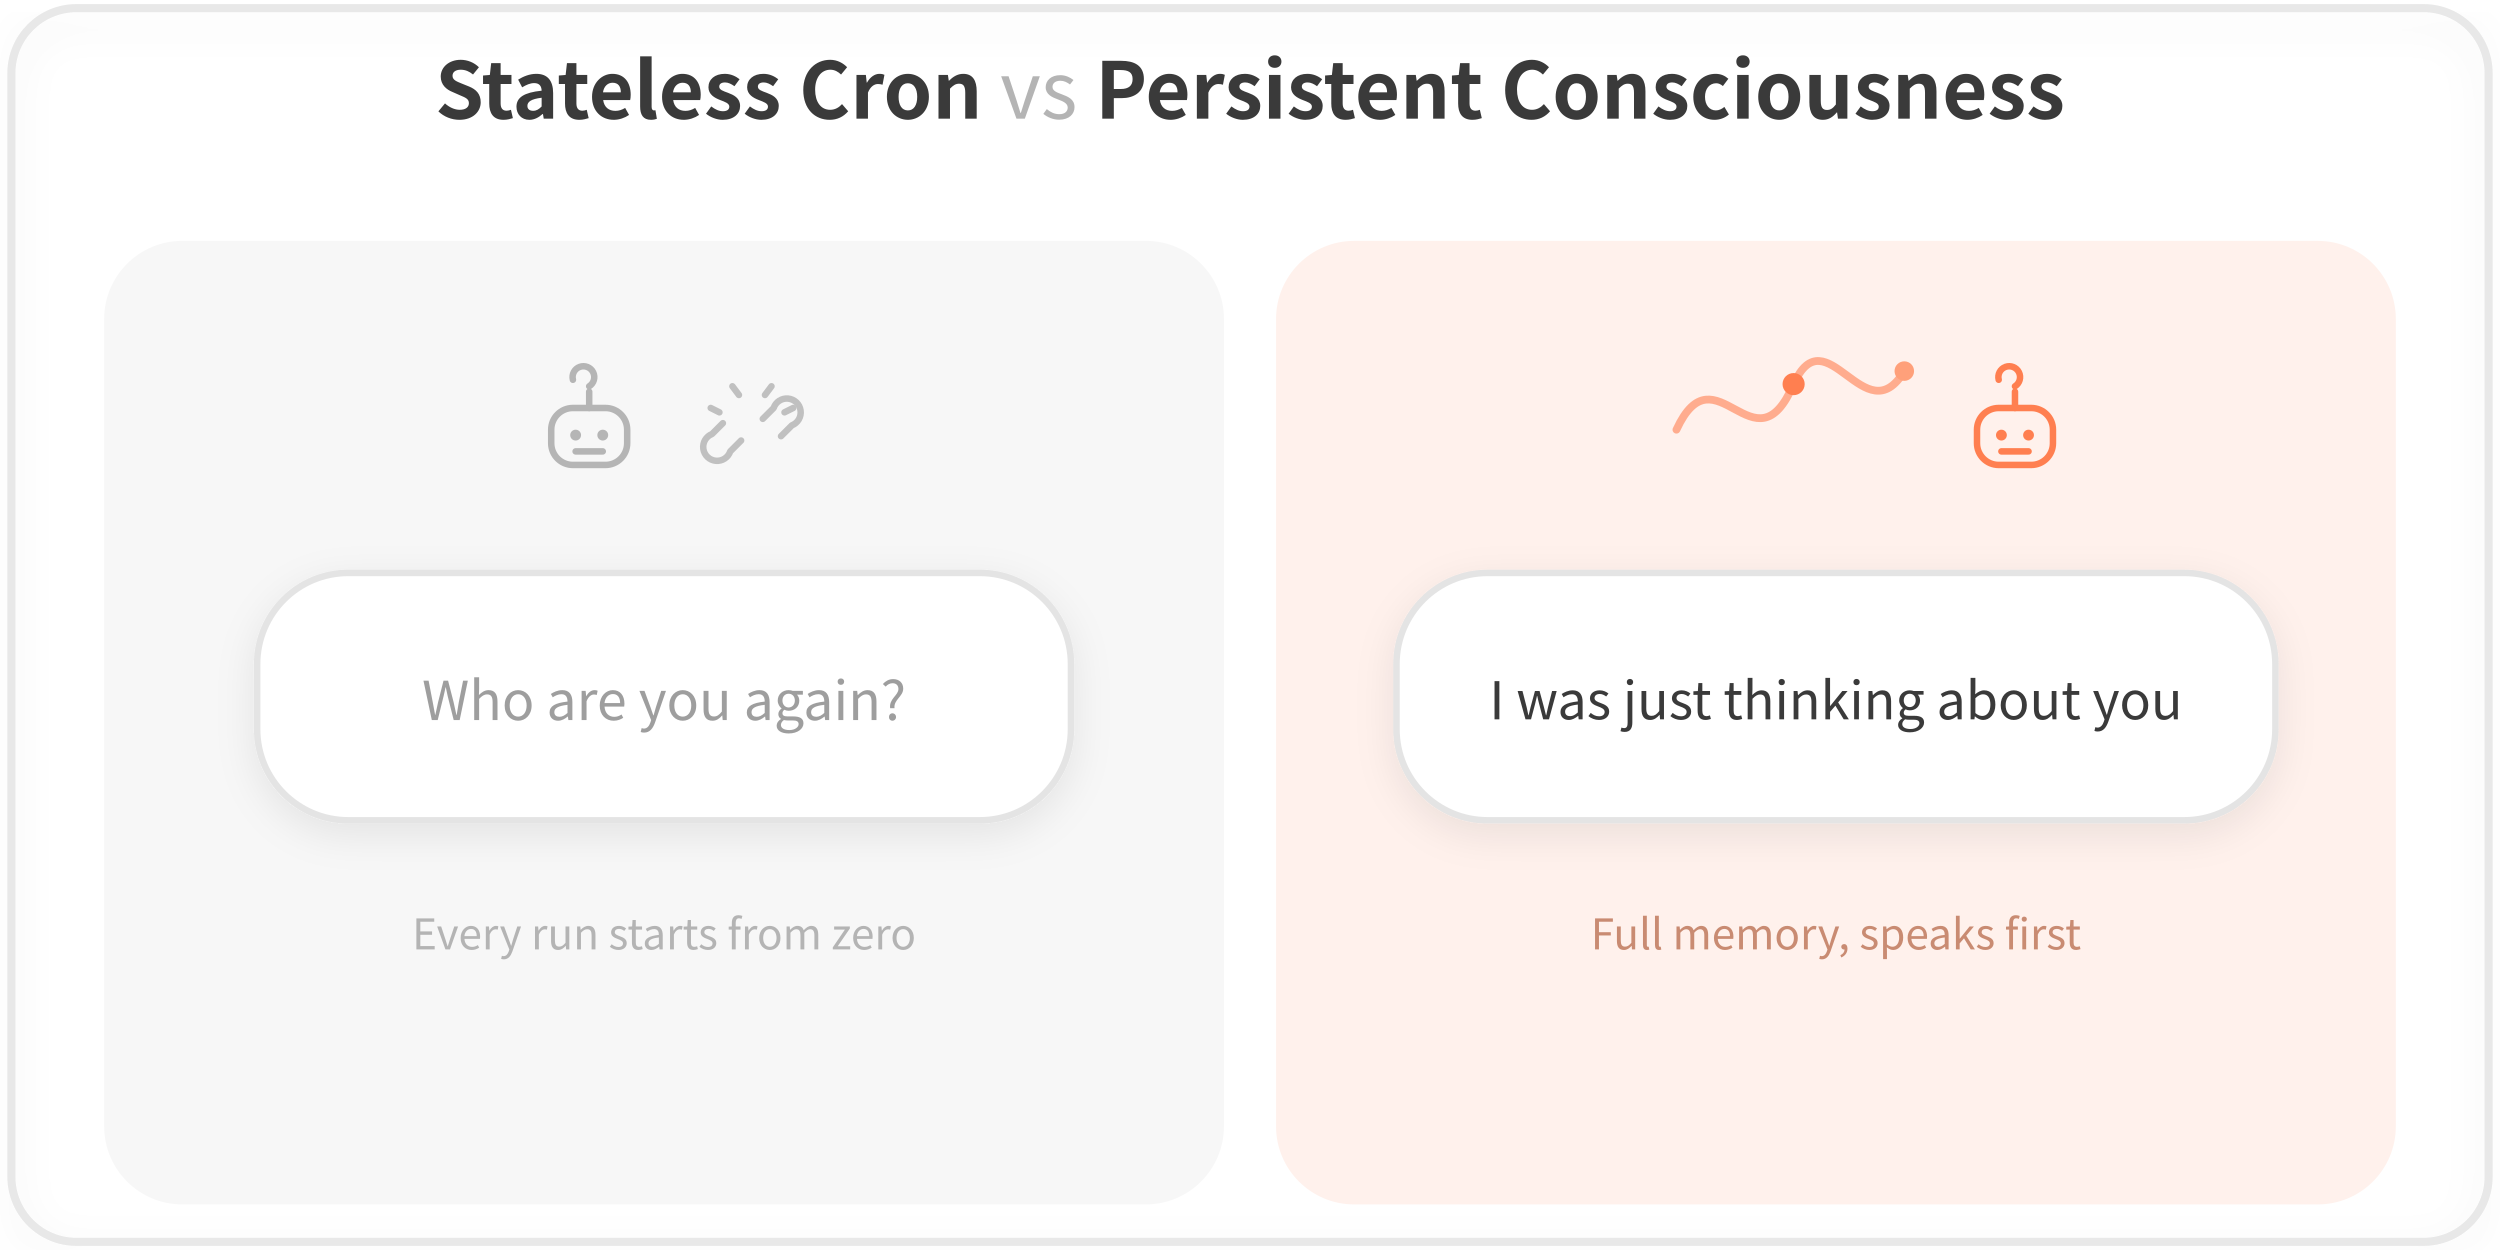
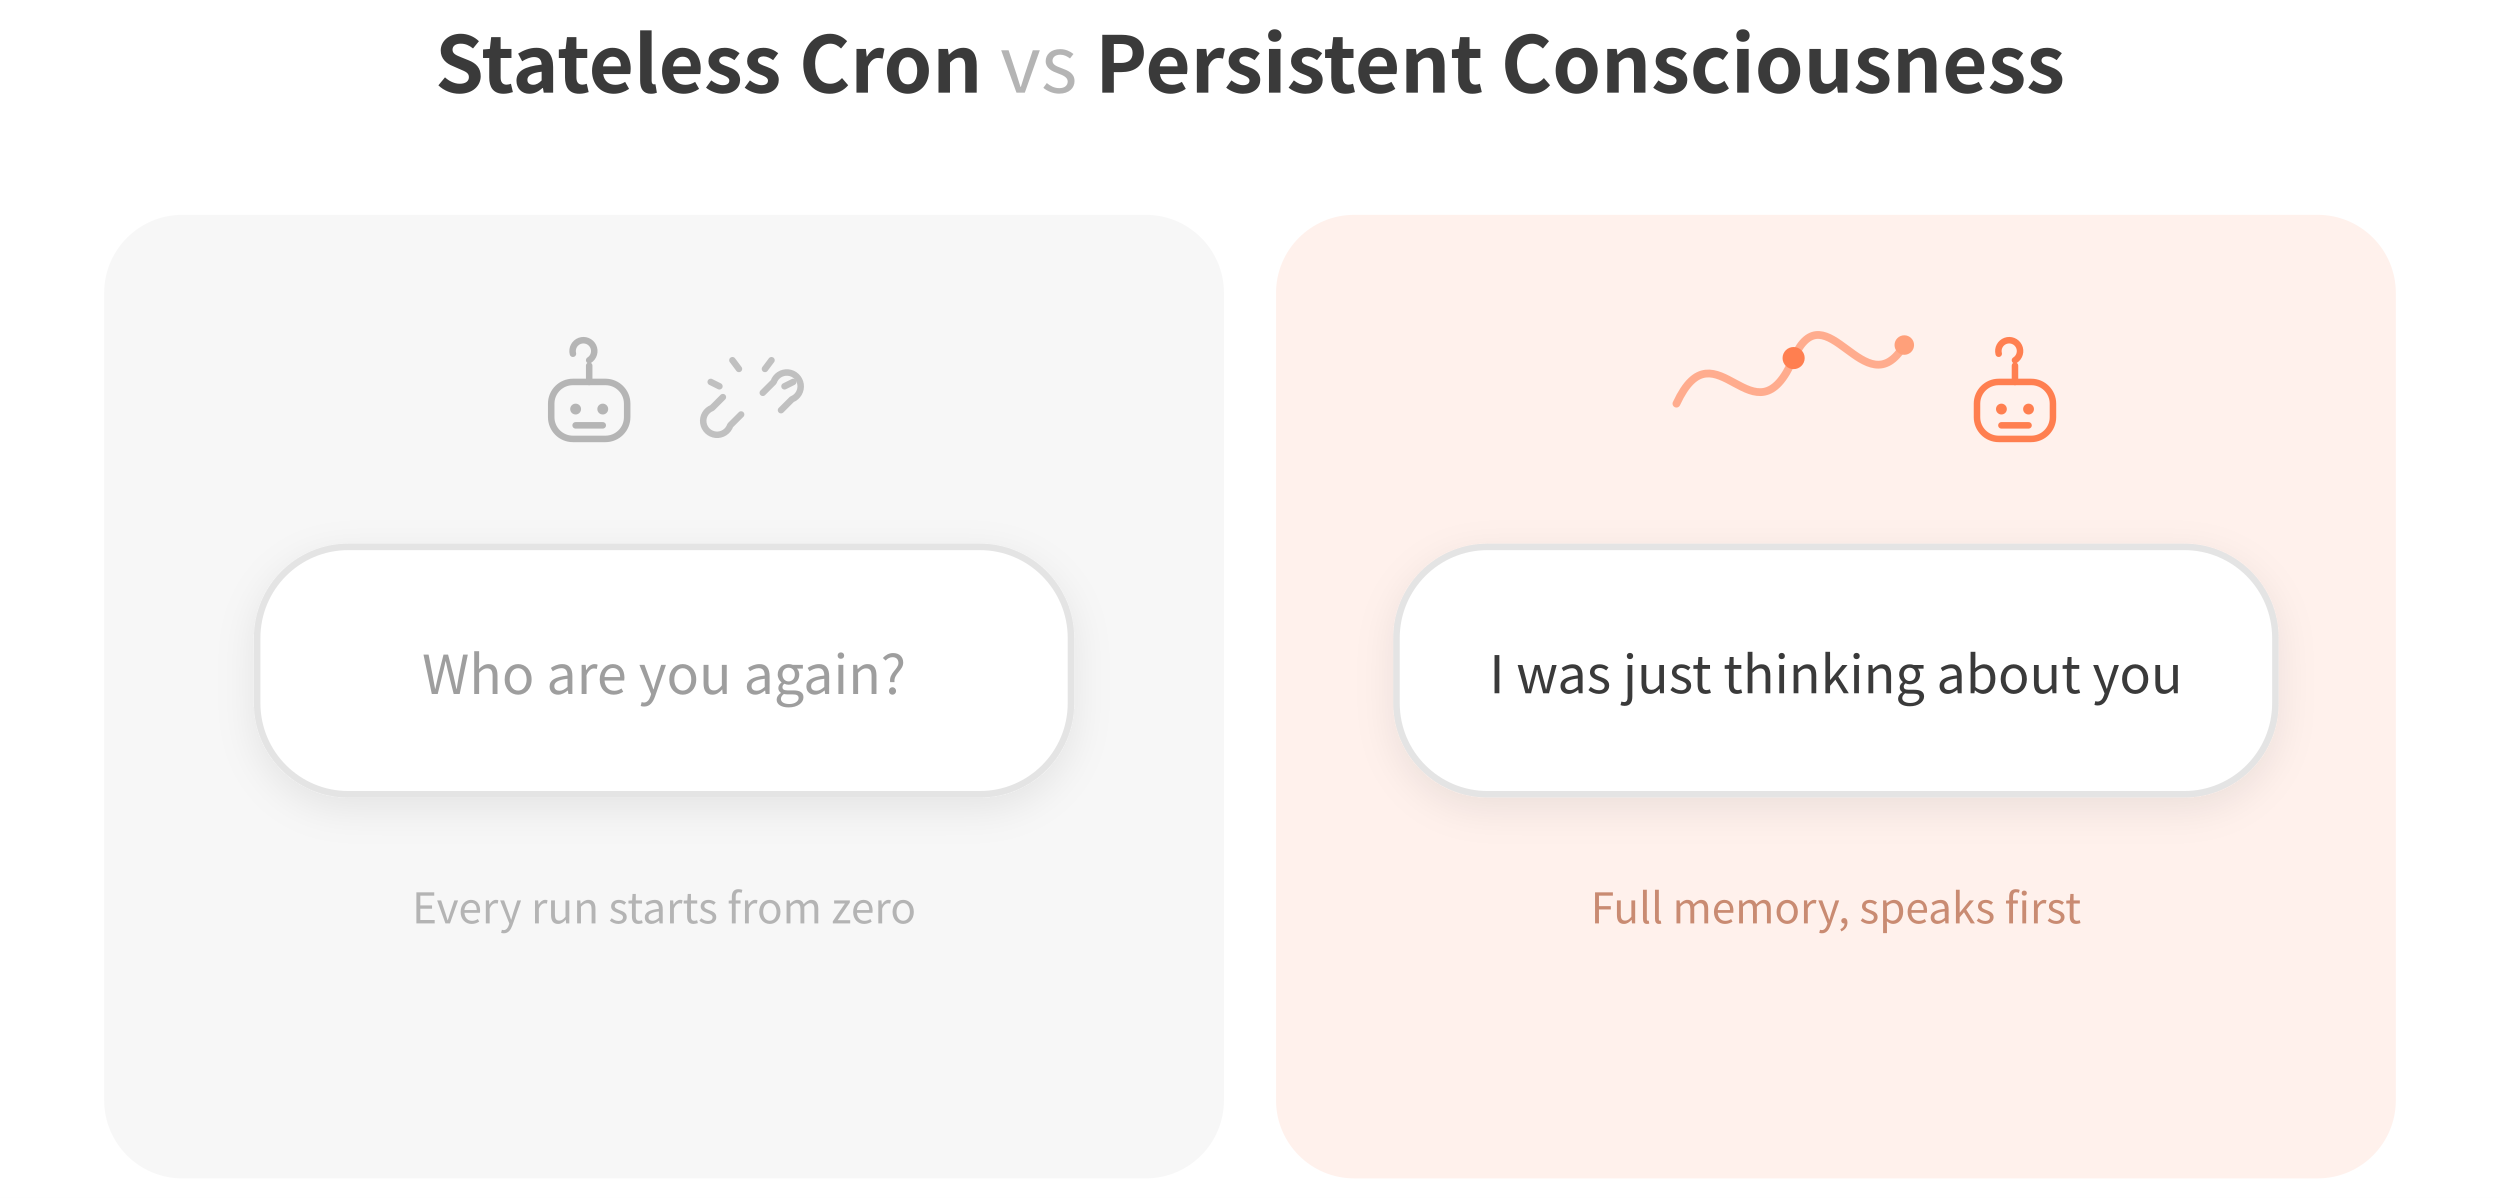
- <svg xmlns="http://www.w3.org/2000/svg" width="768" height="384" viewBox="0 26 768 384">
+ <svg xmlns="http://www.w3.org/2000/svg" width="768" height="368" viewBox="0 34 768 368">
  <defs>
    <filter id="sh" x="-20%" y="-20%" width="140%" height="150%">
      <feDropShadow dx="0" dy="3.5" stdDeviation="6" flood-color="#000" flood-opacity="0.08" />
    </filter>
    <marker id="ar" viewBox="0 0 10 10" refX="7.2" refY="5" markerWidth="10.5" markerHeight="10.5" orient="auto">
      <path d="M0.8 1.2 L8.6 5 L0.8 8.8 z" fill="#8F8F8F" stroke="#fff" stroke-width="1.3" stroke-linejoin="round" />
    </marker>
    <linearGradient id="bub" x1="0" y1="0" x2="1" y2="1">
      <stop offset="0" stop-color="#FF7F50" />
      <stop offset="1" stop-color="#FFA07A" />
    </linearGradient>
    <linearGradient id="rib" x1="0" y1="0" x2="1" y2="0">
      <stop offset="0" stop-color="#FFD9CC" />
      <stop offset=".5" stop-color="#FF7F50" />
      <stop offset="1" stop-color="#FFD9CC" />
    </linearGradient>
    <linearGradient id="glow" x1="0" y1="0" x2="1" y2="0">
      <stop offset="0" stop-color="#FF7F50" stop-opacity="0" />
      <stop offset=".5" stop-color="#FF7F50" />
      <stop offset="1" stop-color="#FF7F50" stop-opacity="0" />
    </linearGradient>
  </defs>
-   <rect x="0" y="26" width="768" height="384" fill="#fff" />
+   <rect x="0" y="34" width="768" height="368" fill="#fff" />
  <text x="384" y="52" font-family="'Helvetica Neue','PingFang SC','Noto Sans CJK SC','Microsoft YaHei',Arial,sans-serif" font-size="24" font-weight="700" fill="#3A3A3A" text-anchor="middle" dominant-baseline="central">Stateless Cron <tspan fill="#B4B4B4" font-weight="400">vs</tspan> Persistent Consciousness</text>
  <rect x="32" y="100" width="344" height="296" rx="24" fill="#F7F7F7" stroke="none" stroke-width="2" />
  <rect x="392" y="100" width="344" height="296" rx="24" fill="#FFF1EC" stroke="none" stroke-width="2" />
  <g transform="translate(161,138) scale(1.6667)" fill="none" stroke="#B5B5B5" stroke-width="1.20" stroke-linecap="round" stroke-linejoin="round">
    <rect x="5" y="8" width="14" height="10.5" rx="4" />
    <path d="M12 5V8M9 2.8A2 2 0 1 1 12 4" />
    <circle cx="9.5" cy="13" r="1" fill="#B5B5B5" stroke="none" />
    <circle cx="14.5" cy="13" r="1" fill="#B5B5B5" stroke="none" />
    <path d="M9.5 16H14.5" />
  </g>
  <g transform="translate(215,142) scale(1.3333)" fill="none" stroke="#C0C0C0" stroke-width="1.50" stroke-linecap="round" stroke-linejoin="round">
    <path d="M9.5 14.5L7 17A3.2 3.2 0 1 1 2.8 13L5.3 10.5" />
    <path d="M14.5 9.5L17 7A3.2 3.2 0 1 1 21.2 11L18.7 13.5" />
    <path d="M9 4L7.5 2M15 4L16.5 2M4.5 8L2.5 7M19.5 8L21.5 7" />
  </g>
  <rect x="79" y="202" width="250" height="76" rx="28" fill="#fff" stroke="#E4E4E4" stroke-width="2" filter="url(#sh)" />
  <text x="204" y="240" font-family="'Helvetica Neue','PingFang SC','Noto Sans CJK SC','Microsoft YaHei',Arial,sans-serif" font-size="16.5" font-weight="400" fill="#9E9E9E" text-anchor="middle" dominant-baseline="central">Who are you again?</text>
  <text x="204" y="312" font-family="'Helvetica Neue','PingFang SC','Noto Sans CJK SC','Microsoft YaHei',Arial,sans-serif" font-size="13" font-weight="500" fill="#B4B4B4" text-anchor="middle" dominant-baseline="central">Every run starts from zero</text>
  <path d="M515 158 C 527 132, 539 172, 551 144 C 561 122, 573 160, 585 140" stroke="#FF7F50" stroke-width="2.4" fill="none" stroke-linecap="round" opacity=".6" />
  <circle cx="551" cy="144" r="3.4" fill="#FF7F50" />
  <circle cx="585" cy="140" r="3" fill="#FFA07A" />
  <g transform="translate(599,138) scale(1.6667)" fill="none" stroke="#FF7F50" stroke-width="1.20" stroke-linecap="round" stroke-linejoin="round">
    <rect x="5" y="8" width="14" height="10.5" rx="4" />
    <path d="M12 5V8M9 2.8A2 2 0 1 1 12 4" />
    <circle cx="9.5" cy="13" r="1" fill="#FF7F50" stroke="none" />
    <circle cx="14.5" cy="13" r="1" fill="#FF7F50" stroke="none" />
    <path d="M9.5 16H14.5" />
  </g>
  <rect x="429" y="202" width="270" height="76" rx="28" fill="#fff" stroke="#E4E4E4" stroke-width="2" filter="url(#sh)" />
  <text x="564" y="240" font-family="'Helvetica Neue','PingFang SC','Noto Sans CJK SC','Microsoft YaHei',Arial,sans-serif" font-size="16" font-weight="500" fill="#3A3A3A" text-anchor="middle" dominant-baseline="central">I was just thinking about you</text>
  <text x="564" y="312" font-family="'Helvetica Neue','PingFang SC','Noto Sans CJK SC','Microsoft YaHei',Arial,sans-serif" font-size="13" font-weight="500" fill="#C98B72" text-anchor="middle" dominant-baseline="central">Full memory, speaks first</text>
-   <rect x="3.5" y="28.5" width="761" height="379" rx="20" fill="none" stroke="#E8E8E8" stroke-width="2.5" filter="url(#sh)" />
-   <path d="M276 28.5 H492" stroke="url(#glow)" stroke-width="3" stroke-linecap="round" />
</svg>
